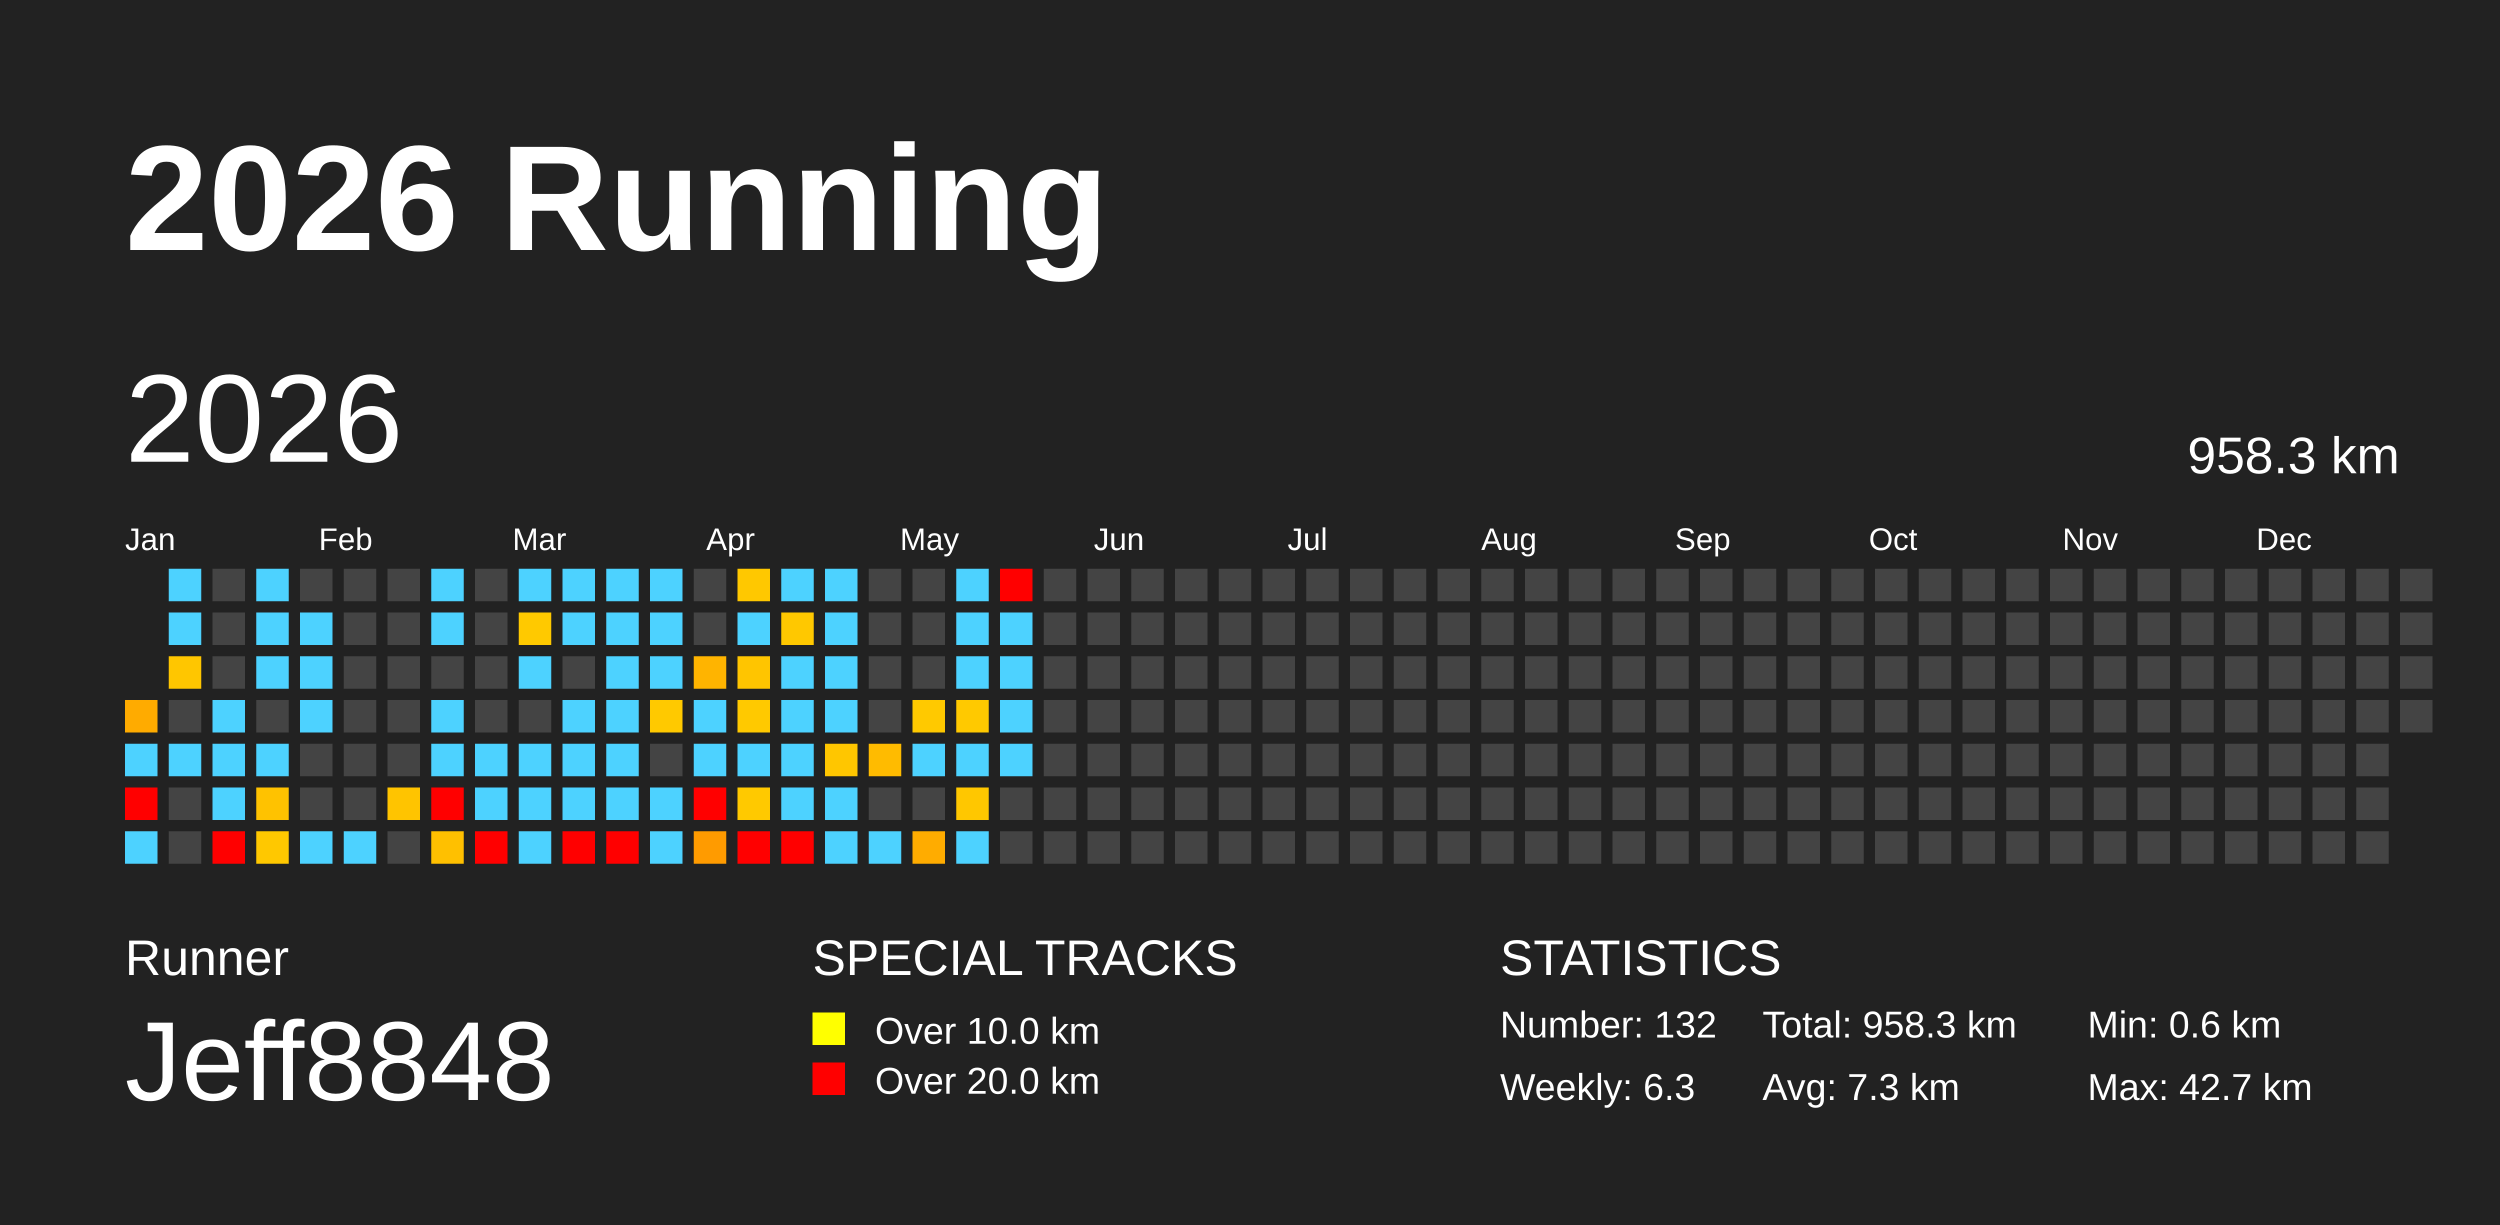
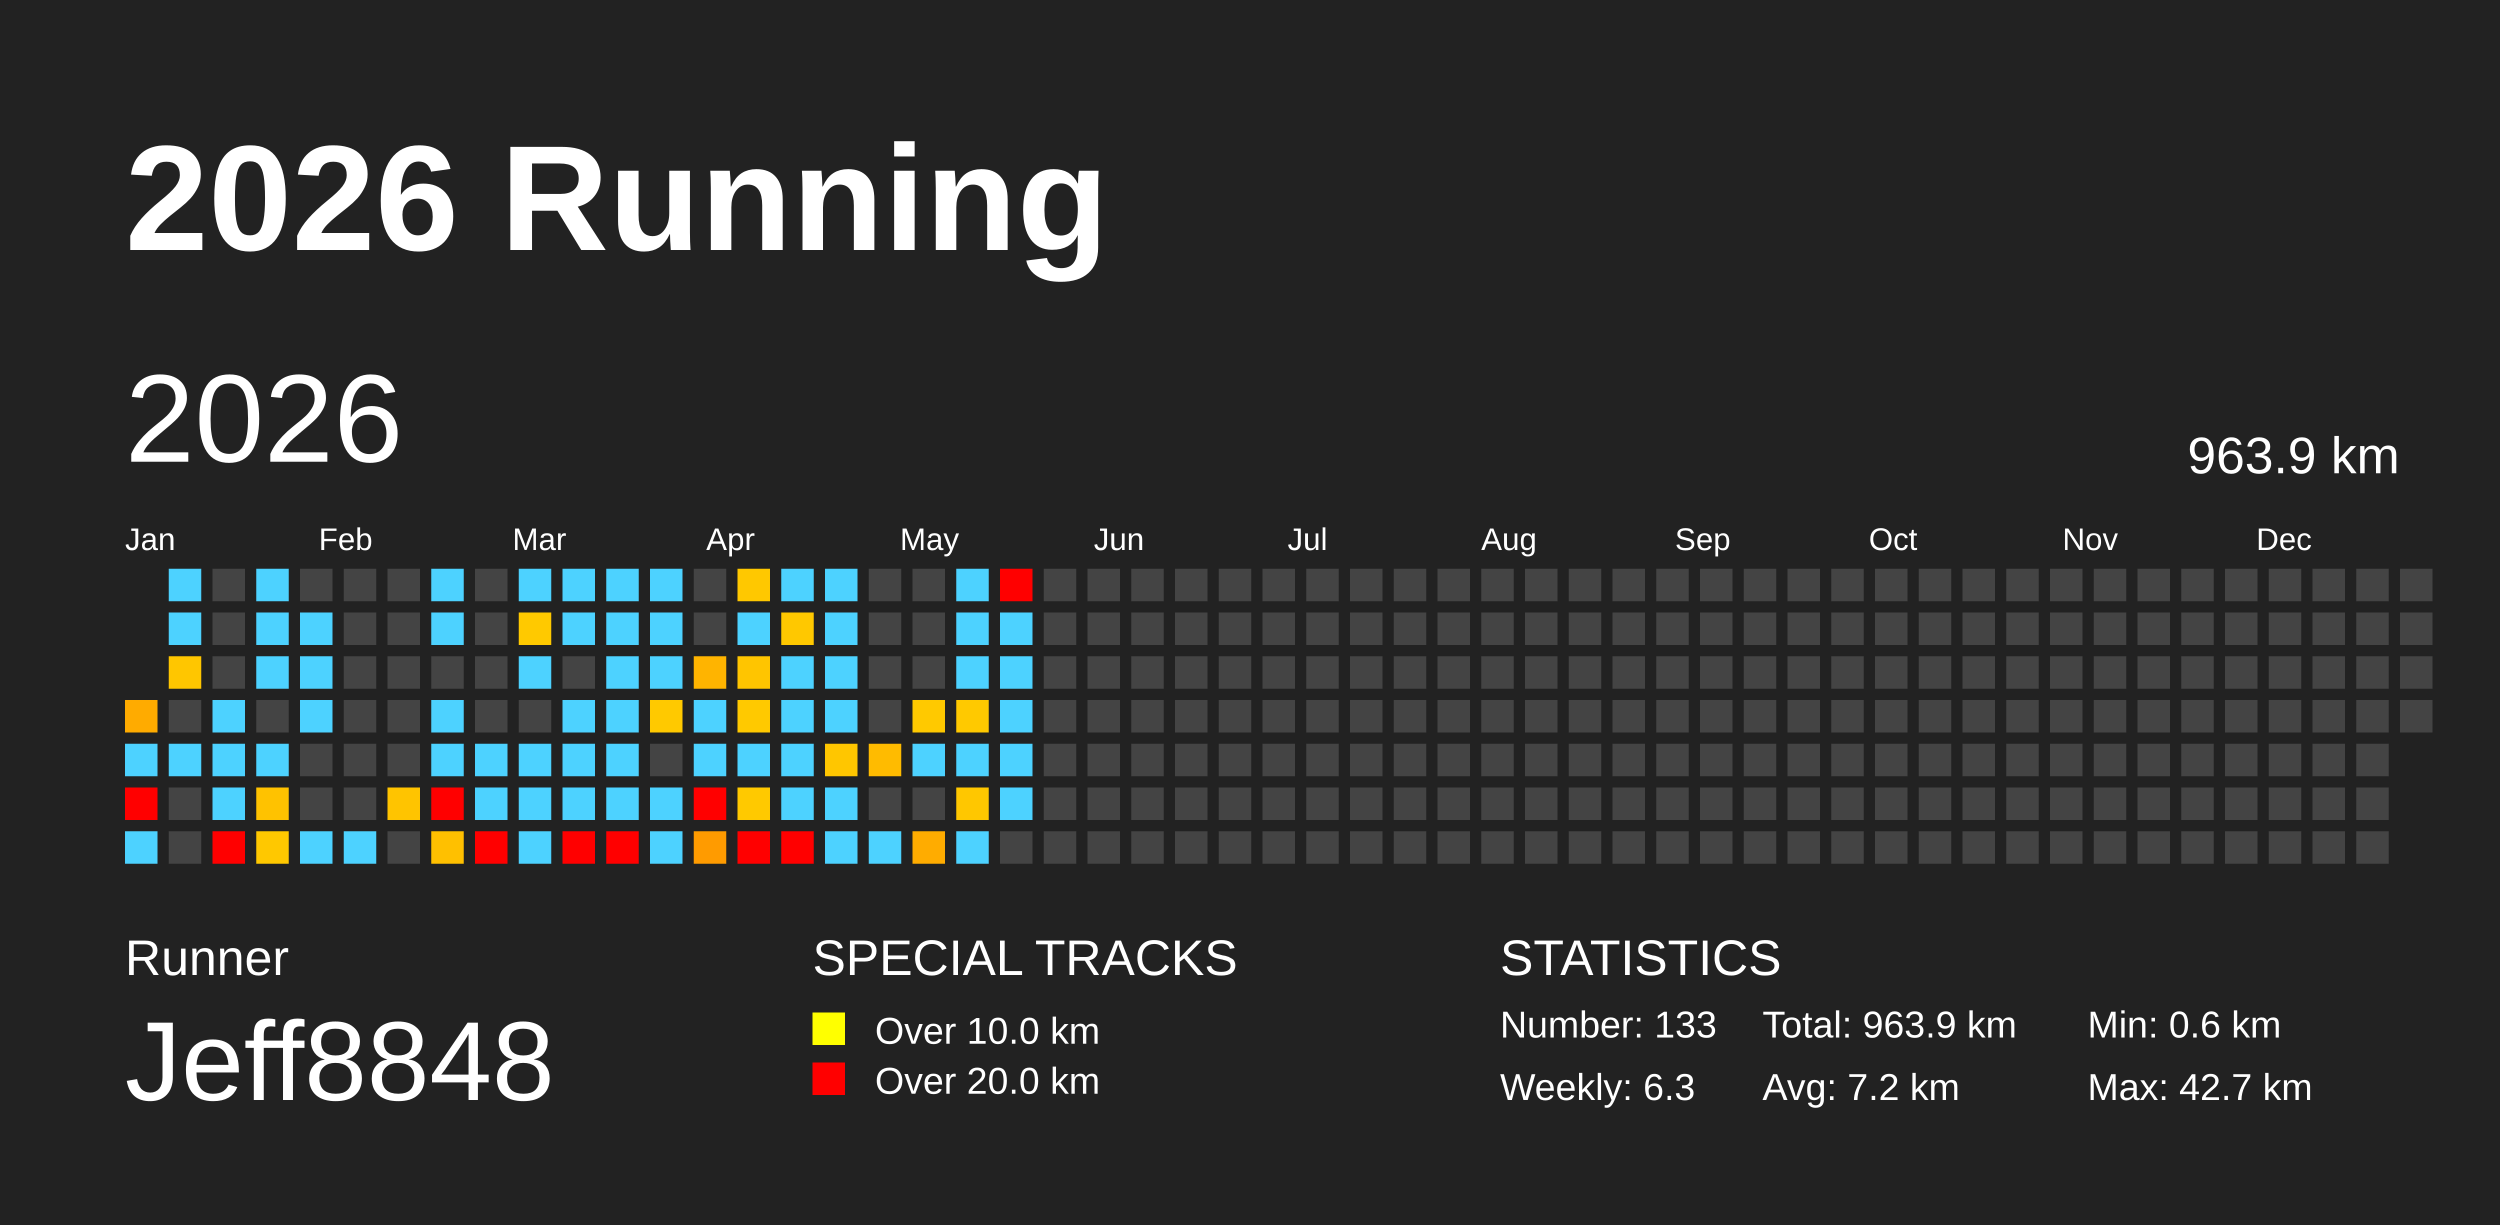
<svg xmlns="http://www.w3.org/2000/svg" baseProfile="full" height="98mm" version="1.1" viewBox="0,0,200,98" width="200mm">
  <defs />
  <rect fill="#222222" height="98" width="200" x="0" y="0" />
  <text fill="#FFFFFF" style="font-size:12px; font-family:Arial; font-weight:bold;" x="10" y="20">2026 Running</text>
  <text fill="#FFFFFF" style="font-size:4px; font-family:Arial" x="10" y="78">Runner</text>
  <text fill="#FFFFFF" style="font-size:9px; font-family:Arial" x="10" y="88">Jeff8848</text>
  <text fill="#FFFFFF" style="font-size:4px; font-family:Arial" x="65" y="78">SPECIAL TRACKS</text>
  <rect fill="yellow" height="2.6" width="2.6" x="65" y="81" />
  <text fill="#FFFFFF" style="font-size:3px; font-family:Arial" x="70" y="83.5">Over 10.0 km</text>
  <rect fill="red" height="2.6" width="2.6" x="65" y="85" />
  <text fill="#FFFFFF" style="font-size:3px; font-family:Arial" x="70" y="87.5">Over 20.0 km</text>
  <text fill="#FFFFFF" style="font-size:4px; font-family:Arial" x="120" y="78">STATISTICS</text>
-   <text fill="#FFFFFF" style="font-size:3px; font-family:Arial" x="120" y="83">Number: 132</text>
+   <text fill="#FFFFFF" style="font-size:3px; font-family:Arial" x="120" y="83">Number: 133</text>
  <text fill="#FFFFFF" style="font-size:3px; font-family:Arial" x="120" y="88">Weekly: 6.3</text>
-   <text fill="#FFFFFF" style="font-size:3px; font-family:Arial" x="141" y="83">Total: 958.3 km</text>
-   <text fill="#FFFFFF" style="font-size:3px; font-family:Arial" x="141" y="88">Avg: 7.3 km</text>
+   <text fill="#FFFFFF" style="font-size:3px; font-family:Arial" x="141" y="83">Total: 963.9 km</text>
+   <text fill="#FFFFFF" style="font-size:3px; font-family:Arial" x="141" y="88">Avg: 7.2 km</text>
  <text fill="#FFFFFF" style="font-size:3px; font-family:Arial" x="167" y="83">Min: 0.6 km</text>
  <text fill="#FFFFFF" style="font-size:3px; font-family:Arial" x="167" y="88">Max: 42.7 km</text>
  <text dominant-baseline="hanging" fill="#FFFFFF" style="font-size:10.0px; font-family:Arial;" x="10" y="30">2026</text>
-   <text dominant-baseline="hanging" fill="#FFFFFF" style="font-size:4.125px; font-family:Arial;" x="175" y="35">958.3 km</text>
+   <text dominant-baseline="hanging" fill="#FFFFFF" style="font-size:4.125px; font-family:Arial;" x="175" y="35">963.9 km</text>
  <text fill="#FFFFFF" style="font-size:2.5px; font-family:Arial" x="10.0" y="44">Jan</text>
  <text fill="#FFFFFF" style="font-size:2.5px; font-family:Arial" x="25.5" y="44">Feb</text>
  <text fill="#FFFFFF" style="font-size:2.5px; font-family:Arial" x="41.0" y="44">Mar</text>
  <text fill="#FFFFFF" style="font-size:2.5px; font-family:Arial" x="56.5" y="44">Apr</text>
  <text fill="#FFFFFF" style="font-size:2.5px; font-family:Arial" x="72.0" y="44">May</text>
  <text fill="#FFFFFF" style="font-size:2.5px; font-family:Arial" x="87.5" y="44">Jun</text>
  <text fill="#FFFFFF" style="font-size:2.5px; font-family:Arial" x="103.0" y="44">Jul</text>
  <text fill="#FFFFFF" style="font-size:2.5px; font-family:Arial" x="118.5" y="44">Aug</text>
  <text fill="#FFFFFF" style="font-size:2.5px; font-family:Arial" x="134.0" y="44">Sep</text>
  <text fill="#FFFFFF" style="font-size:2.5px; font-family:Arial" x="149.5" y="44">Oct</text>
  <text fill="#FFFFFF" style="font-size:2.5px; font-family:Arial" x="165.0" y="44">Nov</text>
  <text fill="#FFFFFF" style="font-size:2.5px; font-family:Arial" x="180.5" y="44">Dec</text>
  <rect fill="#ffab00" height="2.6" width="2.6" x="10.0" y="56.0" />
  <rect fill="#4dd2ff" height="2.6" width="2.6" x="10.0" y="59.5" />
  <rect fill="red" height="2.6" width="2.6" x="10.0" y="63.0" />
  <rect fill="#4dd2ff" height="2.6" width="2.6" x="10.0" y="66.5" />
  <rect fill="#4dd2ff" height="2.6" width="2.6" x="13.5" y="45.5" />
  <rect fill="#4dd2ff" height="2.6" width="2.6" x="13.5" y="49.0" />
  <rect fill="#ffc600" height="2.6" width="2.6" x="13.5" y="52.5" />
  <rect fill="#444444" height="2.6" width="2.6" x="13.5" y="56.0" />
  <rect fill="#4dd2ff" height="2.6" width="2.6" x="13.5" y="59.5" />
  <rect fill="#444444" height="2.6" width="2.6" x="13.5" y="63.0" />
  <rect fill="#444444" height="2.6" width="2.6" x="13.5" y="66.5" />
  <rect fill="#444444" height="2.6" width="2.6" x="17.0" y="45.5" />
  <rect fill="#444444" height="2.6" width="2.6" x="17.0" y="49.0" />
  <rect fill="#444444" height="2.6" width="2.6" x="17.0" y="52.5" />
  <rect fill="#4dd2ff" height="2.6" width="2.6" x="17.0" y="56.0" />
  <rect fill="#4dd2ff" height="2.6" width="2.6" x="17.0" y="59.5" />
  <rect fill="#4dd2ff" height="2.6" width="2.6" x="17.0" y="63.0" />
  <rect fill="red" height="2.6" width="2.6" x="17.0" y="66.5" />
  <rect fill="#4dd2ff" height="2.6" width="2.6" x="20.5" y="45.5" />
  <rect fill="#4dd2ff" height="2.6" width="2.6" x="20.5" y="49.0" />
  <rect fill="#4dd2ff" height="2.6" width="2.6" x="20.5" y="52.5" />
  <rect fill="#444444" height="2.6" width="2.6" x="20.5" y="56.0" />
  <rect fill="#4dd2ff" height="2.6" width="2.6" x="20.5" y="59.5" />
  <rect fill="#ffc200" height="2.6" width="2.6" x="20.5" y="63.0" />
  <rect fill="#ffc800" height="2.6" width="2.6" x="20.5" y="66.5" />
  <rect fill="#444444" height="2.6" width="2.6" x="24.0" y="45.5" />
  <rect fill="#4dd2ff" height="2.6" width="2.6" x="24.0" y="49.0" />
  <rect fill="#4dd2ff" height="2.6" width="2.6" x="24.0" y="52.5" />
  <rect fill="#4dd2ff" height="2.6" width="2.6" x="24.0" y="56.0" />
  <rect fill="#444444" height="2.6" width="2.6" x="24.0" y="59.5" />
  <rect fill="#444444" height="2.6" width="2.6" x="24.0" y="63.0" />
  <rect fill="#4dd2ff" height="2.6" width="2.6" x="24.0" y="66.5" />
  <rect fill="#444444" height="2.6" width="2.6" x="27.5" y="45.5" />
  <rect fill="#444444" height="2.6" width="2.6" x="27.5" y="49.0" />
  <rect fill="#444444" height="2.6" width="2.6" x="27.5" y="52.5" />
  <rect fill="#444444" height="2.6" width="2.6" x="27.5" y="56.0" />
  <rect fill="#444444" height="2.6" width="2.6" x="27.5" y="59.5" />
  <rect fill="#444444" height="2.6" width="2.6" x="27.5" y="63.0" />
  <rect fill="#4dd2ff" height="2.6" width="2.6" x="27.5" y="66.5" />
  <rect fill="#444444" height="2.6" width="2.6" x="31.0" y="45.5" />
  <rect fill="#444444" height="2.6" width="2.6" x="31.0" y="49.0" />
  <rect fill="#444444" height="2.6" width="2.6" x="31.0" y="52.5" />
  <rect fill="#444444" height="2.6" width="2.6" x="31.0" y="56.0" />
  <rect fill="#444444" height="2.6" width="2.6" x="31.0" y="59.5" />
  <rect fill="#ffc400" height="2.6" width="2.6" x="31.0" y="63.0" />
  <rect fill="#444444" height="2.6" width="2.6" x="31.0" y="66.5" />
  <rect fill="#4dd2ff" height="2.6" width="2.6" x="34.5" y="45.5" />
  <rect fill="#4dd2ff" height="2.6" width="2.6" x="34.5" y="49.0" />
  <rect fill="#444444" height="2.6" width="2.6" x="34.5" y="52.5" />
  <rect fill="#4dd2ff" height="2.6" width="2.6" x="34.5" y="56.0" />
  <rect fill="#4dd2ff" height="2.6" width="2.6" x="34.5" y="59.5" />
  <rect fill="red" height="2.6" width="2.6" x="34.5" y="63.0" />
  <rect fill="#ffc000" height="2.6" width="2.6" x="34.5" y="66.5" />
  <rect fill="#444444" height="2.6" width="2.6" x="38.0" y="45.5" />
  <rect fill="#444444" height="2.6" width="2.6" x="38.0" y="49.0" />
  <rect fill="#444444" height="2.6" width="2.6" x="38.0" y="52.5" />
  <rect fill="#444444" height="2.6" width="2.6" x="38.0" y="56.0" />
  <rect fill="#4dd2ff" height="2.6" width="2.6" x="38.0" y="59.5" />
  <rect fill="#4dd2ff" height="2.6" width="2.6" x="38.0" y="63.0" />
  <rect fill="red" height="2.6" width="2.6" x="38.0" y="66.5" />
  <rect fill="#4dd2ff" height="2.6" width="2.6" x="41.5" y="45.5" />
  <rect fill="#ffc900" height="2.6" width="2.6" x="41.5" y="49.0" />
  <rect fill="#4dd2ff" height="2.6" width="2.6" x="41.5" y="52.5" />
  <rect fill="#444444" height="2.6" width="2.6" x="41.5" y="56.0" />
  <rect fill="#4dd2ff" height="2.6" width="2.6" x="41.5" y="59.5" />
  <rect fill="#4dd2ff" height="2.6" width="2.6" x="41.5" y="63.0" />
  <rect fill="#4dd2ff" height="2.6" width="2.6" x="41.5" y="66.5" />
  <rect fill="#4dd2ff" height="2.6" width="2.6" x="45.0" y="45.5" />
  <rect fill="#4dd2ff" height="2.6" width="2.6" x="45.0" y="49.0" />
  <rect fill="#444444" height="2.6" width="2.6" x="45.0" y="52.5" />
  <rect fill="#4dd2ff" height="2.6" width="2.6" x="45.0" y="56.0" />
  <rect fill="#4dd2ff" height="2.6" width="2.6" x="45.0" y="59.5" />
  <rect fill="#4dd2ff" height="2.6" width="2.6" x="45.0" y="63.0" />
  <rect fill="red" height="2.6" width="2.6" x="45.0" y="66.5" />
  <rect fill="#4dd2ff" height="2.6" width="2.6" x="48.5" y="45.5" />
  <rect fill="#4dd2ff" height="2.6" width="2.6" x="48.5" y="49.0" />
  <rect fill="#4dd2ff" height="2.6" width="2.6" x="48.5" y="52.5" />
  <rect fill="#4dd2ff" height="2.6" width="2.6" x="48.5" y="56.0" />
  <rect fill="#4dd2ff" height="2.6" width="2.6" x="48.5" y="59.5" />
  <rect fill="#4dd2ff" height="2.6" width="2.6" x="48.5" y="63.0" />
  <rect fill="red" height="2.6" width="2.6" x="48.5" y="66.5" />
  <rect fill="#4dd2ff" height="2.6" width="2.6" x="52.0" y="45.5" />
  <rect fill="#4dd2ff" height="2.6" width="2.6" x="52.0" y="49.0" />
  <rect fill="#4dd2ff" height="2.6" width="2.6" x="52.0" y="52.5" />
  <rect fill="#ffc900" height="2.6" width="2.6" x="52.0" y="56.0" />
  <rect fill="#444444" height="2.6" width="2.6" x="52.0" y="59.5" />
  <rect fill="#4dd2ff" height="2.6" width="2.6" x="52.0" y="63.0" />
  <rect fill="#4dd2ff" height="2.6" width="2.6" x="52.0" y="66.5" />
  <rect fill="#444444" height="2.6" width="2.6" x="55.5" y="45.5" />
  <rect fill="#444444" height="2.6" width="2.6" x="55.5" y="49.0" />
  <rect fill="#ffb400" height="2.6" width="2.6" x="55.5" y="52.5" />
  <rect fill="#4dd2ff" height="2.6" width="2.6" x="55.5" y="56.0" />
  <rect fill="#4dd2ff" height="2.6" width="2.6" x="55.5" y="59.5" />
  <rect fill="red" height="2.6" width="2.6" x="55.5" y="63.0" />
  <rect fill="#ff9b00" height="2.6" width="2.6" x="55.5" y="66.5" />
  <rect fill="#ffc800" height="2.6" width="2.6" x="59.0" y="45.5" />
  <rect fill="#4dd2ff" height="2.6" width="2.6" x="59.0" y="49.0" />
  <rect fill="#ffc500" height="2.6" width="2.6" x="59.0" y="52.5" />
  <rect fill="#ffc900" height="2.6" width="2.6" x="59.0" y="56.0" />
  <rect fill="#4dd2ff" height="2.6" width="2.6" x="59.0" y="59.5" />
  <rect fill="#ffc900" height="2.6" width="2.6" x="59.0" y="63.0" />
  <rect fill="red" height="2.6" width="2.6" x="59.0" y="66.5" />
  <rect fill="#4dd2ff" height="2.6" width="2.6" x="62.5" y="45.5" />
  <rect fill="#ffc800" height="2.6" width="2.6" x="62.5" y="49.0" />
  <rect fill="#4dd2ff" height="2.6" width="2.6" x="62.5" y="52.5" />
  <rect fill="#4dd2ff" height="2.6" width="2.6" x="62.5" y="56.0" />
  <rect fill="#4dd2ff" height="2.6" width="2.6" x="62.5" y="59.5" />
  <rect fill="#4dd2ff" height="2.6" width="2.6" x="62.5" y="63.0" />
  <rect fill="red" height="2.6" width="2.6" x="62.5" y="66.5" />
  <rect fill="#4dd2ff" height="2.6" width="2.6" x="66.0" y="45.5" />
  <rect fill="#4dd2ff" height="2.6" width="2.6" x="66.0" y="49.0" />
  <rect fill="#4dd2ff" height="2.6" width="2.6" x="66.0" y="52.5" />
  <rect fill="#4dd2ff" height="2.6" width="2.6" x="66.0" y="56.0" />
  <rect fill="#ffc600" height="2.6" width="2.6" x="66.0" y="59.5" />
  <rect fill="#4dd2ff" height="2.6" width="2.6" x="66.0" y="63.0" />
  <rect fill="#4dd2ff" height="2.6" width="2.6" x="66.0" y="66.5" />
  <rect fill="#444444" height="2.6" width="2.6" x="69.5" y="45.5" />
  <rect fill="#444444" height="2.6" width="2.6" x="69.5" y="49.0" />
  <rect fill="#444444" height="2.6" width="2.6" x="69.5" y="52.5" />
  <rect fill="#444444" height="2.6" width="2.6" x="69.5" y="56.0" />
  <rect fill="#ffbb00" height="2.6" width="2.6" x="69.5" y="59.5" />
  <rect fill="#444444" height="2.6" width="2.6" x="69.5" y="63.0" />
  <rect fill="#4dd2ff" height="2.6" width="2.6" x="69.5" y="66.5" />
  <rect fill="#444444" height="2.6" width="2.6" x="73.0" y="45.5" />
  <rect fill="#444444" height="2.6" width="2.6" x="73.0" y="49.0" />
  <rect fill="#444444" height="2.6" width="2.6" x="73.0" y="52.5" />
  <rect fill="#ffc900" height="2.6" width="2.6" x="73.0" y="56.0" />
  <rect fill="#4dd2ff" height="2.6" width="2.6" x="73.0" y="59.5" />
  <rect fill="#444444" height="2.6" width="2.6" x="73.0" y="63.0" />
  <rect fill="#ffac00" height="2.6" width="2.6" x="73.0" y="66.5" />
  <rect fill="#4dd2ff" height="2.6" width="2.6" x="76.5" y="45.5" />
  <rect fill="#4dd2ff" height="2.6" width="2.6" x="76.5" y="49.0" />
  <rect fill="#4dd2ff" height="2.6" width="2.6" x="76.5" y="52.5" />
  <rect fill="#ffc900" height="2.6" width="2.6" x="76.5" y="56.0" />
  <rect fill="#4dd2ff" height="2.6" width="2.6" x="76.5" y="59.5" />
  <rect fill="#ffc700" height="2.6" width="2.6" x="76.5" y="63.0" />
  <rect fill="#4dd2ff" height="2.6" width="2.6" x="76.5" y="66.5" />
  <rect fill="red" height="2.6" width="2.6" x="80.0" y="45.5" />
  <rect fill="#4dd2ff" height="2.6" width="2.6" x="80.0" y="49.0" />
  <rect fill="#4dd2ff" height="2.6" width="2.6" x="80.0" y="52.5" />
  <rect fill="#4dd2ff" height="2.6" width="2.6" x="80.0" y="56.0" />
  <rect fill="#4dd2ff" height="2.6" width="2.6" x="80.0" y="59.5" />
-   <rect fill="#444444" height="2.6" width="2.6" x="80.0" y="63.0" />
+   <rect fill="#4dd2ff" height="2.6" width="2.6" x="80.0" y="63.0" />
  <rect fill="#444444" height="2.6" width="2.6" x="80.0" y="66.5" />
  <rect fill="#444444" height="2.6" width="2.6" x="83.5" y="45.5" />
  <rect fill="#444444" height="2.6" width="2.6" x="83.5" y="49.0" />
  <rect fill="#444444" height="2.6" width="2.6" x="83.5" y="52.5" />
  <rect fill="#444444" height="2.6" width="2.6" x="83.5" y="56.0" />
  <rect fill="#444444" height="2.6" width="2.6" x="83.5" y="59.5" />
  <rect fill="#444444" height="2.6" width="2.6" x="83.5" y="63.0" />
  <rect fill="#444444" height="2.6" width="2.6" x="83.5" y="66.5" />
  <rect fill="#444444" height="2.6" width="2.6" x="87.0" y="45.5" />
  <rect fill="#444444" height="2.6" width="2.6" x="87.0" y="49.0" />
  <rect fill="#444444" height="2.6" width="2.6" x="87.0" y="52.5" />
  <rect fill="#444444" height="2.6" width="2.6" x="87.0" y="56.0" />
  <rect fill="#444444" height="2.6" width="2.6" x="87.0" y="59.5" />
  <rect fill="#444444" height="2.6" width="2.6" x="87.0" y="63.0" />
  <rect fill="#444444" height="2.6" width="2.6" x="87.0" y="66.5" />
  <rect fill="#444444" height="2.6" width="2.6" x="90.5" y="45.5" />
  <rect fill="#444444" height="2.6" width="2.6" x="90.5" y="49.0" />
  <rect fill="#444444" height="2.6" width="2.6" x="90.5" y="52.5" />
  <rect fill="#444444" height="2.6" width="2.6" x="90.5" y="56.0" />
  <rect fill="#444444" height="2.6" width="2.6" x="90.5" y="59.5" />
  <rect fill="#444444" height="2.6" width="2.6" x="90.5" y="63.0" />
  <rect fill="#444444" height="2.6" width="2.6" x="90.5" y="66.5" />
  <rect fill="#444444" height="2.6" width="2.6" x="94.0" y="45.5" />
  <rect fill="#444444" height="2.6" width="2.6" x="94.0" y="49.0" />
  <rect fill="#444444" height="2.6" width="2.6" x="94.0" y="52.5" />
  <rect fill="#444444" height="2.6" width="2.6" x="94.0" y="56.0" />
  <rect fill="#444444" height="2.6" width="2.6" x="94.0" y="59.5" />
  <rect fill="#444444" height="2.6" width="2.6" x="94.0" y="63.0" />
  <rect fill="#444444" height="2.6" width="2.6" x="94.0" y="66.5" />
  <rect fill="#444444" height="2.6" width="2.6" x="97.5" y="45.5" />
  <rect fill="#444444" height="2.6" width="2.6" x="97.5" y="49.0" />
  <rect fill="#444444" height="2.6" width="2.6" x="97.5" y="52.5" />
  <rect fill="#444444" height="2.6" width="2.6" x="97.5" y="56.0" />
  <rect fill="#444444" height="2.6" width="2.6" x="97.5" y="59.5" />
  <rect fill="#444444" height="2.6" width="2.6" x="97.5" y="63.0" />
  <rect fill="#444444" height="2.6" width="2.6" x="97.5" y="66.5" />
  <rect fill="#444444" height="2.6" width="2.6" x="101.0" y="45.5" />
  <rect fill="#444444" height="2.6" width="2.6" x="101.0" y="49.0" />
  <rect fill="#444444" height="2.6" width="2.6" x="101.0" y="52.5" />
  <rect fill="#444444" height="2.6" width="2.6" x="101.0" y="56.0" />
  <rect fill="#444444" height="2.6" width="2.6" x="101.0" y="59.5" />
  <rect fill="#444444" height="2.6" width="2.6" x="101.0" y="63.0" />
  <rect fill="#444444" height="2.6" width="2.6" x="101.0" y="66.5" />
  <rect fill="#444444" height="2.6" width="2.6" x="104.5" y="45.5" />
  <rect fill="#444444" height="2.6" width="2.6" x="104.5" y="49.0" />
  <rect fill="#444444" height="2.6" width="2.6" x="104.5" y="52.5" />
  <rect fill="#444444" height="2.6" width="2.6" x="104.5" y="56.0" />
  <rect fill="#444444" height="2.6" width="2.6" x="104.5" y="59.5" />
  <rect fill="#444444" height="2.6" width="2.6" x="104.5" y="63.0" />
  <rect fill="#444444" height="2.6" width="2.6" x="104.5" y="66.5" />
  <rect fill="#444444" height="2.6" width="2.6" x="108.0" y="45.5" />
  <rect fill="#444444" height="2.6" width="2.6" x="108.0" y="49.0" />
  <rect fill="#444444" height="2.6" width="2.6" x="108.0" y="52.5" />
  <rect fill="#444444" height="2.6" width="2.6" x="108.0" y="56.0" />
  <rect fill="#444444" height="2.6" width="2.6" x="108.0" y="59.5" />
  <rect fill="#444444" height="2.6" width="2.6" x="108.0" y="63.0" />
  <rect fill="#444444" height="2.6" width="2.6" x="108.0" y="66.5" />
  <rect fill="#444444" height="2.6" width="2.6" x="111.5" y="45.5" />
  <rect fill="#444444" height="2.6" width="2.6" x="111.5" y="49.0" />
  <rect fill="#444444" height="2.6" width="2.6" x="111.5" y="52.5" />
  <rect fill="#444444" height="2.6" width="2.6" x="111.5" y="56.0" />
  <rect fill="#444444" height="2.6" width="2.6" x="111.5" y="59.5" />
  <rect fill="#444444" height="2.6" width="2.6" x="111.5" y="63.0" />
  <rect fill="#444444" height="2.6" width="2.6" x="111.5" y="66.5" />
  <rect fill="#444444" height="2.6" width="2.6" x="115.0" y="45.5" />
  <rect fill="#444444" height="2.6" width="2.6" x="115.0" y="49.0" />
  <rect fill="#444444" height="2.6" width="2.6" x="115.0" y="52.5" />
  <rect fill="#444444" height="2.6" width="2.6" x="115.0" y="56.0" />
  <rect fill="#444444" height="2.6" width="2.6" x="115.0" y="59.5" />
  <rect fill="#444444" height="2.6" width="2.6" x="115.0" y="63.0" />
  <rect fill="#444444" height="2.6" width="2.6" x="115.0" y="66.5" />
  <rect fill="#444444" height="2.6" width="2.6" x="118.5" y="45.5" />
  <rect fill="#444444" height="2.6" width="2.6" x="118.5" y="49.0" />
  <rect fill="#444444" height="2.6" width="2.6" x="118.5" y="52.5" />
  <rect fill="#444444" height="2.6" width="2.6" x="118.5" y="56.0" />
  <rect fill="#444444" height="2.6" width="2.6" x="118.5" y="59.5" />
  <rect fill="#444444" height="2.6" width="2.6" x="118.5" y="63.0" />
  <rect fill="#444444" height="2.6" width="2.6" x="118.5" y="66.5" />
  <rect fill="#444444" height="2.6" width="2.6" x="122.0" y="45.5" />
  <rect fill="#444444" height="2.6" width="2.6" x="122.0" y="49.0" />
  <rect fill="#444444" height="2.6" width="2.6" x="122.0" y="52.5" />
  <rect fill="#444444" height="2.6" width="2.6" x="122.0" y="56.0" />
  <rect fill="#444444" height="2.6" width="2.6" x="122.0" y="59.5" />
  <rect fill="#444444" height="2.6" width="2.6" x="122.0" y="63.0" />
  <rect fill="#444444" height="2.6" width="2.6" x="122.0" y="66.5" />
  <rect fill="#444444" height="2.6" width="2.6" x="125.5" y="45.5" />
  <rect fill="#444444" height="2.6" width="2.6" x="125.5" y="49.0" />
  <rect fill="#444444" height="2.6" width="2.6" x="125.5" y="52.5" />
  <rect fill="#444444" height="2.6" width="2.6" x="125.5" y="56.0" />
  <rect fill="#444444" height="2.6" width="2.6" x="125.5" y="59.5" />
  <rect fill="#444444" height="2.6" width="2.6" x="125.5" y="63.0" />
  <rect fill="#444444" height="2.6" width="2.6" x="125.5" y="66.5" />
  <rect fill="#444444" height="2.6" width="2.6" x="129.0" y="45.5" />
  <rect fill="#444444" height="2.6" width="2.6" x="129.0" y="49.0" />
  <rect fill="#444444" height="2.6" width="2.6" x="129.0" y="52.5" />
  <rect fill="#444444" height="2.6" width="2.6" x="129.0" y="56.0" />
  <rect fill="#444444" height="2.6" width="2.6" x="129.0" y="59.5" />
  <rect fill="#444444" height="2.6" width="2.6" x="129.0" y="63.0" />
  <rect fill="#444444" height="2.6" width="2.6" x="129.0" y="66.5" />
  <rect fill="#444444" height="2.6" width="2.6" x="132.5" y="45.5" />
  <rect fill="#444444" height="2.6" width="2.6" x="132.5" y="49.0" />
  <rect fill="#444444" height="2.6" width="2.6" x="132.5" y="52.5" />
  <rect fill="#444444" height="2.6" width="2.6" x="132.5" y="56.0" />
  <rect fill="#444444" height="2.6" width="2.6" x="132.5" y="59.5" />
  <rect fill="#444444" height="2.6" width="2.6" x="132.5" y="63.0" />
  <rect fill="#444444" height="2.6" width="2.6" x="132.5" y="66.5" />
  <rect fill="#444444" height="2.6" width="2.6" x="136.0" y="45.5" />
  <rect fill="#444444" height="2.6" width="2.6" x="136.0" y="49.0" />
  <rect fill="#444444" height="2.6" width="2.6" x="136.0" y="52.5" />
  <rect fill="#444444" height="2.6" width="2.6" x="136.0" y="56.0" />
  <rect fill="#444444" height="2.6" width="2.6" x="136.0" y="59.5" />
  <rect fill="#444444" height="2.6" width="2.6" x="136.0" y="63.0" />
  <rect fill="#444444" height="2.6" width="2.6" x="136.0" y="66.5" />
  <rect fill="#444444" height="2.6" width="2.6" x="139.5" y="45.5" />
  <rect fill="#444444" height="2.6" width="2.6" x="139.5" y="49.0" />
  <rect fill="#444444" height="2.6" width="2.6" x="139.5" y="52.5" />
  <rect fill="#444444" height="2.6" width="2.6" x="139.5" y="56.0" />
  <rect fill="#444444" height="2.6" width="2.6" x="139.5" y="59.5" />
  <rect fill="#444444" height="2.6" width="2.6" x="139.5" y="63.0" />
  <rect fill="#444444" height="2.6" width="2.6" x="139.5" y="66.5" />
  <rect fill="#444444" height="2.6" width="2.6" x="143.0" y="45.5" />
  <rect fill="#444444" height="2.6" width="2.6" x="143.0" y="49.0" />
  <rect fill="#444444" height="2.6" width="2.6" x="143.0" y="52.5" />
  <rect fill="#444444" height="2.6" width="2.6" x="143.0" y="56.0" />
  <rect fill="#444444" height="2.6" width="2.6" x="143.0" y="59.5" />
  <rect fill="#444444" height="2.6" width="2.6" x="143.0" y="63.0" />
  <rect fill="#444444" height="2.6" width="2.6" x="143.0" y="66.5" />
  <rect fill="#444444" height="2.6" width="2.6" x="146.5" y="45.5" />
  <rect fill="#444444" height="2.6" width="2.6" x="146.5" y="49.0" />
  <rect fill="#444444" height="2.6" width="2.6" x="146.5" y="52.5" />
  <rect fill="#444444" height="2.6" width="2.6" x="146.5" y="56.0" />
  <rect fill="#444444" height="2.6" width="2.6" x="146.5" y="59.5" />
  <rect fill="#444444" height="2.6" width="2.6" x="146.5" y="63.0" />
  <rect fill="#444444" height="2.6" width="2.6" x="146.5" y="66.5" />
  <rect fill="#444444" height="2.6" width="2.6" x="150.0" y="45.5" />
  <rect fill="#444444" height="2.6" width="2.6" x="150.0" y="49.0" />
  <rect fill="#444444" height="2.6" width="2.6" x="150.0" y="52.5" />
  <rect fill="#444444" height="2.6" width="2.6" x="150.0" y="56.0" />
  <rect fill="#444444" height="2.6" width="2.6" x="150.0" y="59.5" />
  <rect fill="#444444" height="2.6" width="2.6" x="150.0" y="63.0" />
  <rect fill="#444444" height="2.6" width="2.6" x="150.0" y="66.5" />
  <rect fill="#444444" height="2.6" width="2.6" x="153.5" y="45.5" />
  <rect fill="#444444" height="2.6" width="2.6" x="153.5" y="49.0" />
  <rect fill="#444444" height="2.6" width="2.6" x="153.5" y="52.5" />
  <rect fill="#444444" height="2.6" width="2.6" x="153.5" y="56.0" />
  <rect fill="#444444" height="2.6" width="2.6" x="153.5" y="59.5" />
  <rect fill="#444444" height="2.6" width="2.6" x="153.5" y="63.0" />
  <rect fill="#444444" height="2.6" width="2.6" x="153.5" y="66.5" />
  <rect fill="#444444" height="2.6" width="2.6" x="157.0" y="45.5" />
  <rect fill="#444444" height="2.6" width="2.6" x="157.0" y="49.0" />
  <rect fill="#444444" height="2.6" width="2.6" x="157.0" y="52.5" />
  <rect fill="#444444" height="2.6" width="2.6" x="157.0" y="56.0" />
  <rect fill="#444444" height="2.6" width="2.6" x="157.0" y="59.5" />
  <rect fill="#444444" height="2.6" width="2.6" x="157.0" y="63.0" />
  <rect fill="#444444" height="2.6" width="2.6" x="157.0" y="66.5" />
  <rect fill="#444444" height="2.6" width="2.6" x="160.5" y="45.5" />
  <rect fill="#444444" height="2.6" width="2.6" x="160.5" y="49.0" />
  <rect fill="#444444" height="2.6" width="2.6" x="160.5" y="52.5" />
  <rect fill="#444444" height="2.6" width="2.6" x="160.5" y="56.0" />
  <rect fill="#444444" height="2.6" width="2.6" x="160.5" y="59.5" />
  <rect fill="#444444" height="2.6" width="2.6" x="160.5" y="63.0" />
  <rect fill="#444444" height="2.6" width="2.6" x="160.5" y="66.5" />
  <rect fill="#444444" height="2.6" width="2.6" x="164.0" y="45.5" />
  <rect fill="#444444" height="2.6" width="2.6" x="164.0" y="49.0" />
  <rect fill="#444444" height="2.6" width="2.6" x="164.0" y="52.5" />
  <rect fill="#444444" height="2.6" width="2.6" x="164.0" y="56.0" />
  <rect fill="#444444" height="2.6" width="2.6" x="164.0" y="59.5" />
  <rect fill="#444444" height="2.6" width="2.6" x="164.0" y="63.0" />
  <rect fill="#444444" height="2.6" width="2.6" x="164.0" y="66.5" />
  <rect fill="#444444" height="2.6" width="2.6" x="167.5" y="45.5" />
  <rect fill="#444444" height="2.6" width="2.6" x="167.5" y="49.0" />
  <rect fill="#444444" height="2.6" width="2.6" x="167.5" y="52.5" />
  <rect fill="#444444" height="2.6" width="2.6" x="167.5" y="56.0" />
  <rect fill="#444444" height="2.6" width="2.6" x="167.5" y="59.5" />
  <rect fill="#444444" height="2.6" width="2.6" x="167.5" y="63.0" />
  <rect fill="#444444" height="2.6" width="2.6" x="167.5" y="66.5" />
  <rect fill="#444444" height="2.6" width="2.6" x="171.0" y="45.5" />
  <rect fill="#444444" height="2.6" width="2.6" x="171.0" y="49.0" />
  <rect fill="#444444" height="2.6" width="2.6" x="171.0" y="52.5" />
  <rect fill="#444444" height="2.6" width="2.6" x="171.0" y="56.0" />
  <rect fill="#444444" height="2.6" width="2.6" x="171.0" y="59.5" />
  <rect fill="#444444" height="2.6" width="2.6" x="171.0" y="63.0" />
  <rect fill="#444444" height="2.6" width="2.6" x="171.0" y="66.5" />
  <rect fill="#444444" height="2.6" width="2.6" x="174.5" y="45.5" />
  <rect fill="#444444" height="2.6" width="2.6" x="174.5" y="49.0" />
  <rect fill="#444444" height="2.6" width="2.6" x="174.5" y="52.5" />
  <rect fill="#444444" height="2.6" width="2.6" x="174.5" y="56.0" />
  <rect fill="#444444" height="2.6" width="2.6" x="174.5" y="59.5" />
  <rect fill="#444444" height="2.6" width="2.6" x="174.5" y="63.0" />
  <rect fill="#444444" height="2.6" width="2.6" x="174.5" y="66.5" />
  <rect fill="#444444" height="2.6" width="2.6" x="178.0" y="45.5" />
  <rect fill="#444444" height="2.6" width="2.6" x="178.0" y="49.0" />
  <rect fill="#444444" height="2.6" width="2.6" x="178.0" y="52.5" />
  <rect fill="#444444" height="2.6" width="2.6" x="178.0" y="56.0" />
  <rect fill="#444444" height="2.6" width="2.6" x="178.0" y="59.5" />
  <rect fill="#444444" height="2.6" width="2.6" x="178.0" y="63.0" />
  <rect fill="#444444" height="2.6" width="2.6" x="178.0" y="66.5" />
  <rect fill="#444444" height="2.6" width="2.6" x="181.5" y="45.5" />
  <rect fill="#444444" height="2.6" width="2.6" x="181.5" y="49.0" />
  <rect fill="#444444" height="2.6" width="2.6" x="181.5" y="52.5" />
  <rect fill="#444444" height="2.6" width="2.6" x="181.5" y="56.0" />
  <rect fill="#444444" height="2.6" width="2.6" x="181.5" y="59.5" />
  <rect fill="#444444" height="2.6" width="2.6" x="181.5" y="63.0" />
  <rect fill="#444444" height="2.6" width="2.6" x="181.5" y="66.5" />
  <rect fill="#444444" height="2.6" width="2.6" x="185.0" y="45.5" />
  <rect fill="#444444" height="2.6" width="2.6" x="185.0" y="49.0" />
  <rect fill="#444444" height="2.6" width="2.6" x="185.0" y="52.5" />
  <rect fill="#444444" height="2.6" width="2.6" x="185.0" y="56.0" />
  <rect fill="#444444" height="2.6" width="2.6" x="185.0" y="59.5" />
  <rect fill="#444444" height="2.6" width="2.6" x="185.0" y="63.0" />
  <rect fill="#444444" height="2.6" width="2.6" x="185.0" y="66.5" />
  <rect fill="#444444" height="2.6" width="2.6" x="188.5" y="45.5" />
  <rect fill="#444444" height="2.6" width="2.6" x="188.5" y="49.0" />
  <rect fill="#444444" height="2.6" width="2.6" x="188.5" y="52.5" />
  <rect fill="#444444" height="2.6" width="2.6" x="188.5" y="56.0" />
  <rect fill="#444444" height="2.6" width="2.6" x="188.5" y="59.5" />
  <rect fill="#444444" height="2.6" width="2.6" x="188.5" y="63.0" />
  <rect fill="#444444" height="2.6" width="2.6" x="188.5" y="66.5" />
  <rect fill="#444444" height="2.6" width="2.6" x="192.0" y="45.5" />
  <rect fill="#444444" height="2.6" width="2.6" x="192.0" y="49.0" />
  <rect fill="#444444" height="2.6" width="2.6" x="192.0" y="52.5" />
  <rect fill="#444444" height="2.6" width="2.6" x="192.0" y="56.0" />
</svg>
